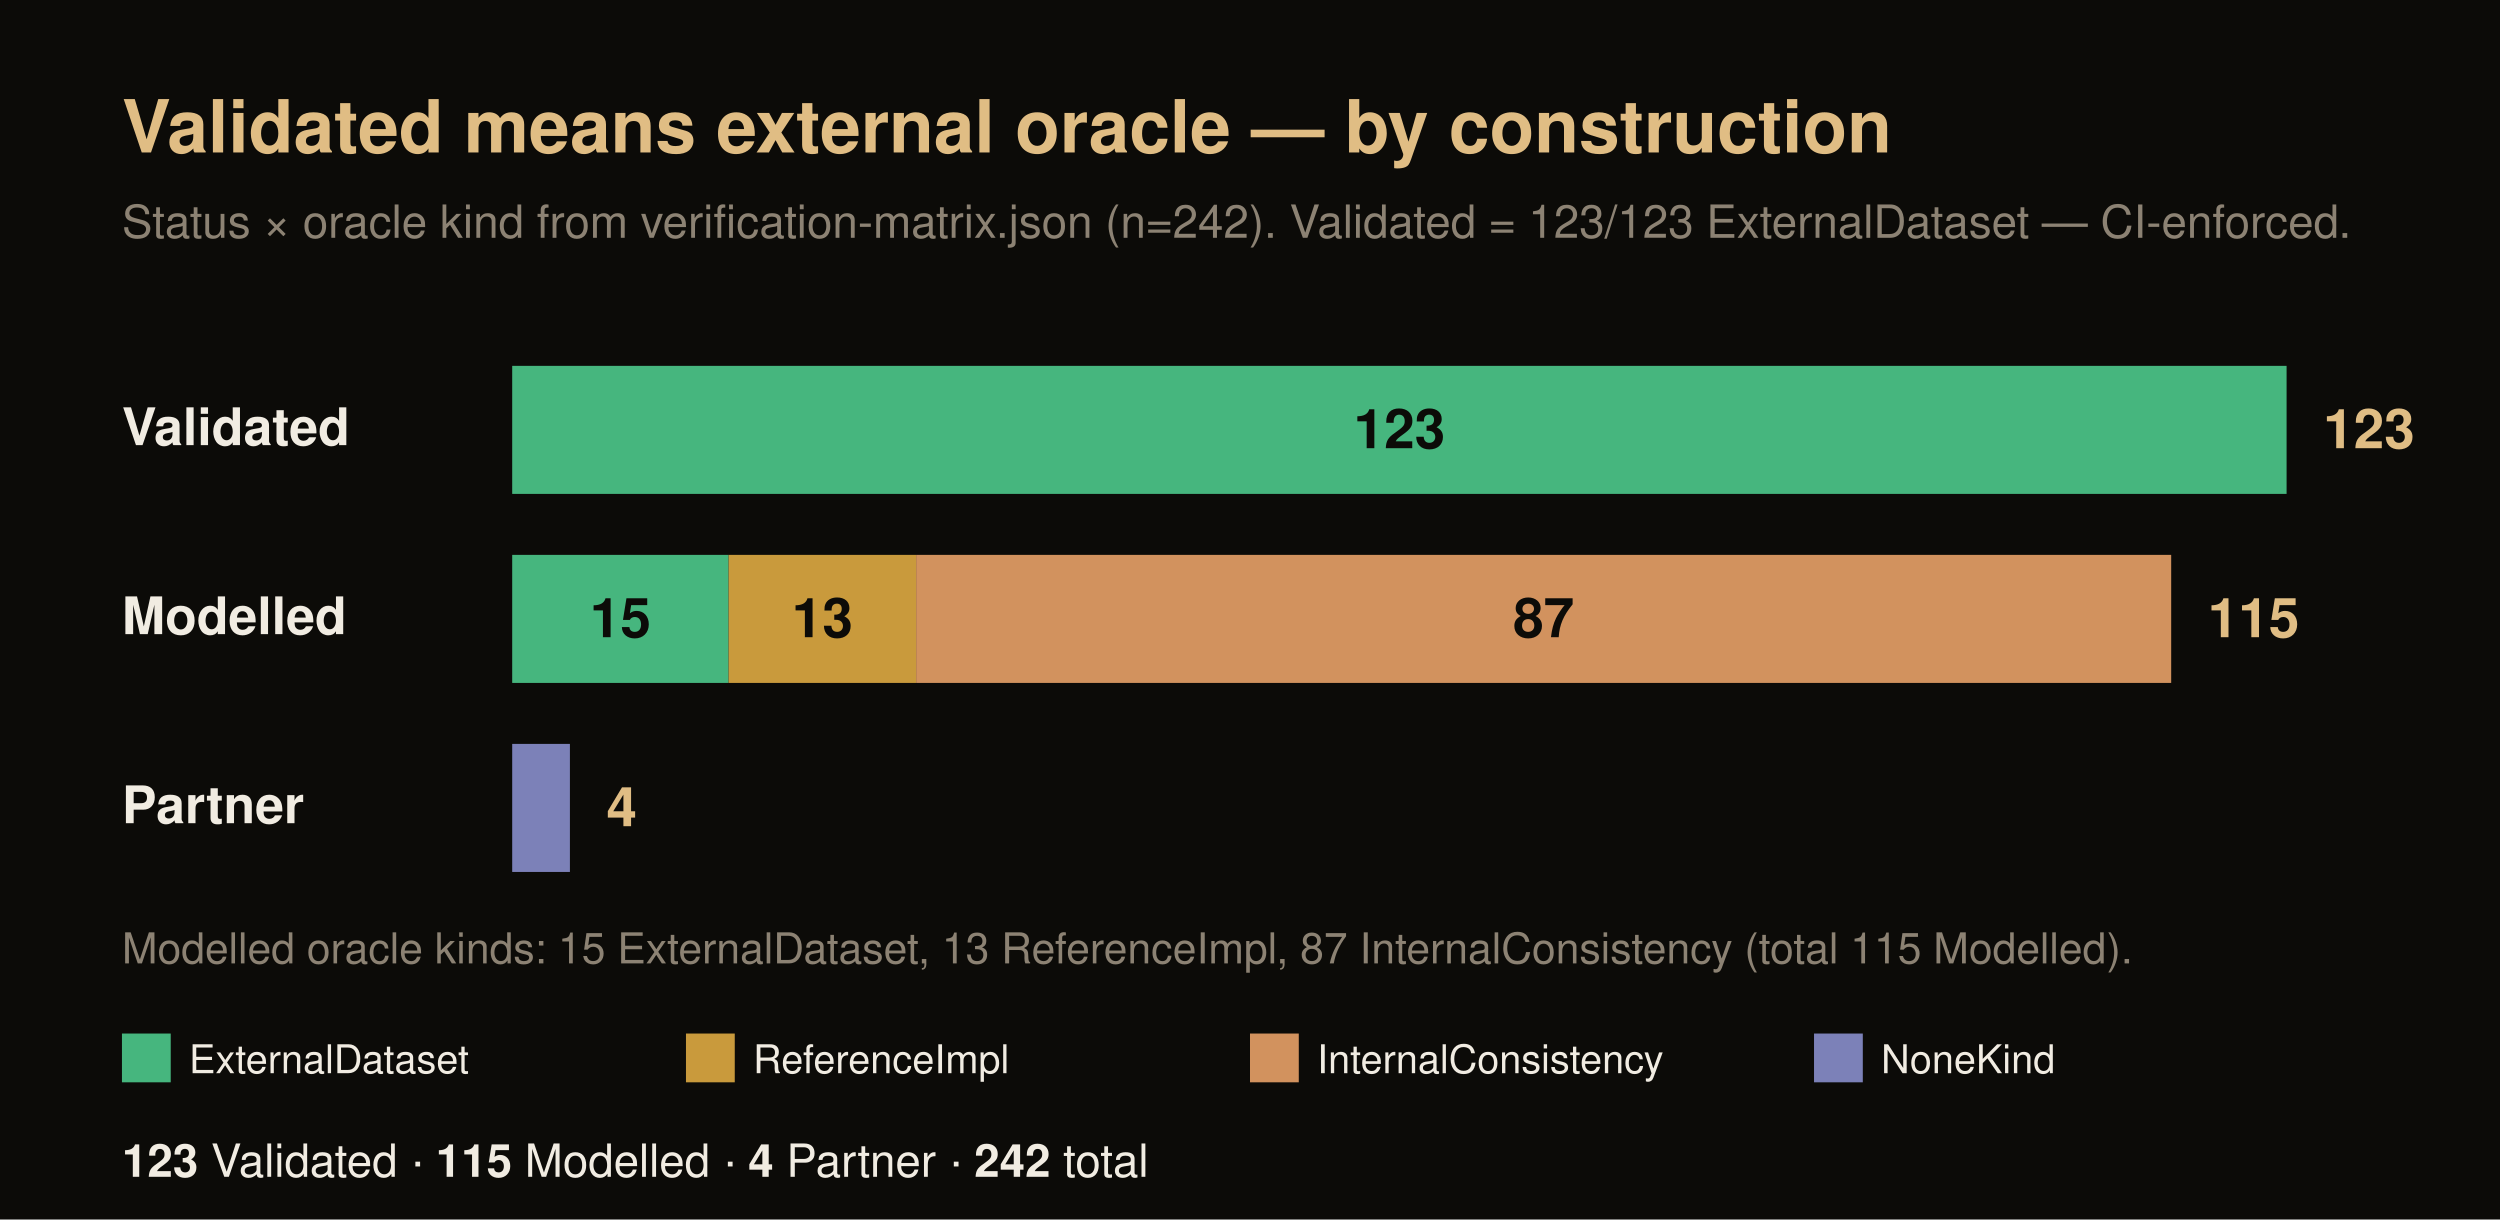
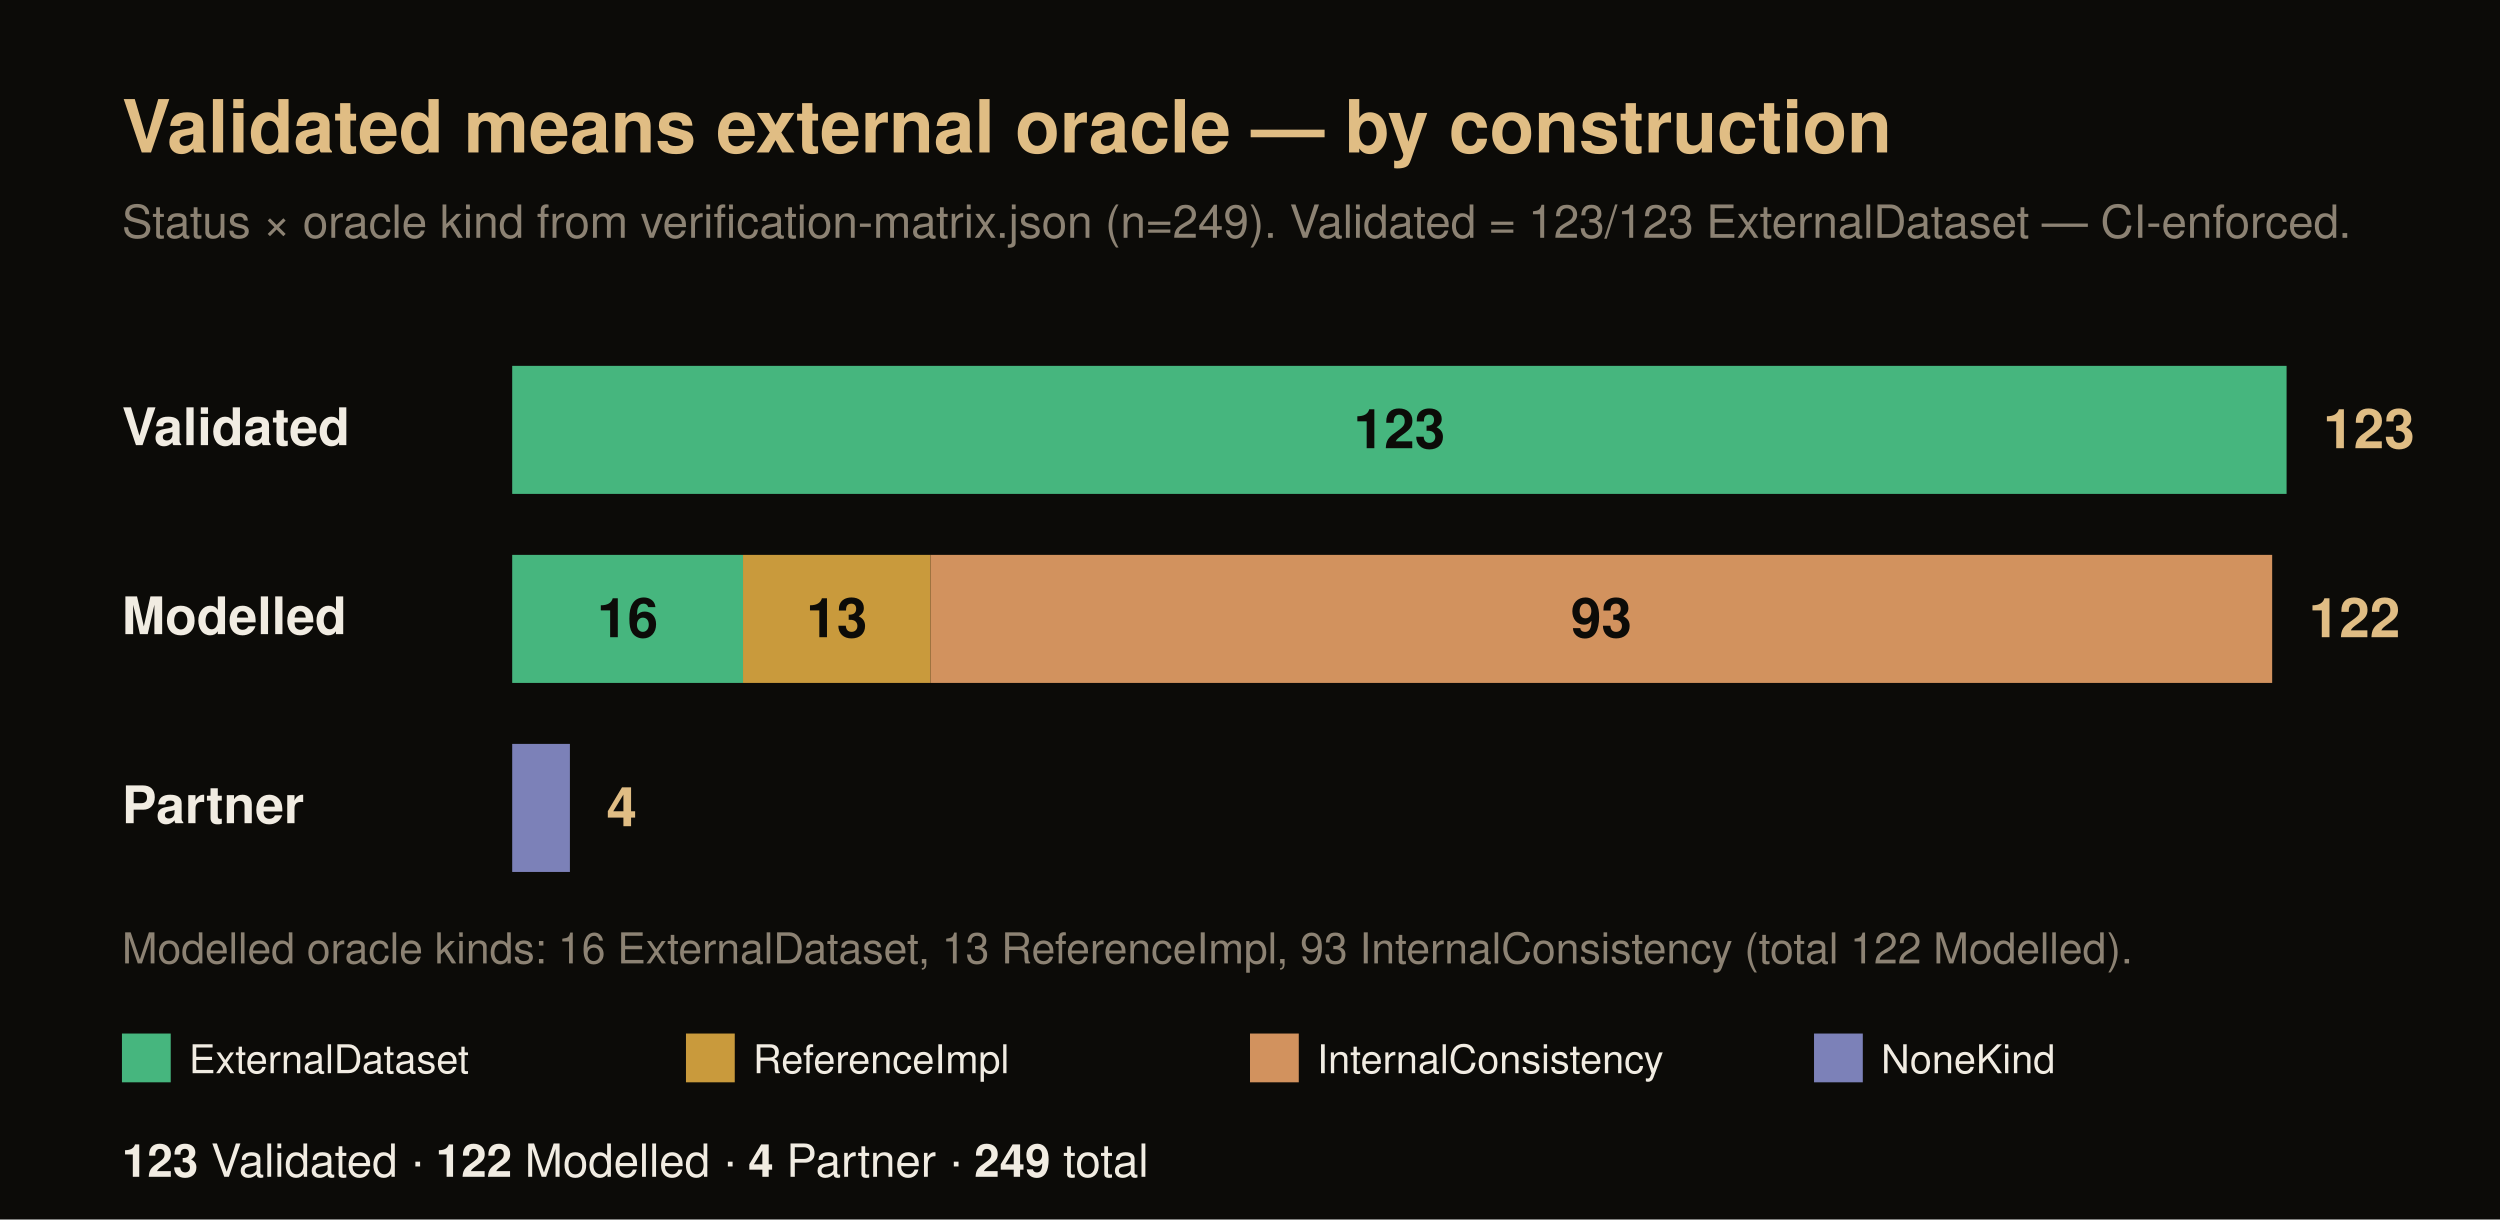
<svg xmlns="http://www.w3.org/2000/svg" width="820" height="400" viewBox="0 0 820 400" font-family="Helvetica, Arial, sans-serif">
  <rect x="0" y="0" width="820" height="400" fill="#0c0b08" />
  <text x="40" y="50" font-size="24" font-weight="700" fill="#e0bd84">Validated means external oracle — by construction</text>
-   <text x="40" y="78" font-size="15" fill="#8c8273">Status × oracle kind from verification-matrix.json (n=242). Validated = 123/123 ExternalDataset — CI-enforced.</text>
+   <text x="40" y="78" font-size="15" fill="#8c8273">Status × oracle kind from verification-matrix.json (n=249). Validated = 123/123 ExternalDataset — CI-enforced.</text>
  <text x="40" y="146" font-size="17" font-weight="700" fill="#f1ece2">Validated</text>
  <rect x="168" y="120" width="582" height="42" fill="#46b67e" />
  <text x="459" y="147" font-size="18" font-weight="700" fill="#0c0b08" text-anchor="middle">123</text>
  <text x="762" y="147" font-size="18" font-weight="700" fill="#e0bd84">123</text>
  <text x="40" y="208" font-size="17" font-weight="700" fill="#f1ece2">Modelled</text>
-   <rect x="168" y="182" width="70.98" height="42" fill="#46b67e" />
-   <text x="203.49" y="209" font-size="18" font-weight="700" fill="#0c0b08" text-anchor="middle">15</text>
-   <rect x="238.98" y="182" width="61.51" height="42" fill="#c99a3c" />
-   <text x="269.73" y="209" font-size="18" font-weight="700" fill="#0c0b08" text-anchor="middle">13</text>
-   <rect x="300.49" y="182" width="411.66" height="42" fill="#d2925e" />
-   <text x="506.32" y="209" font-size="18" font-weight="700" fill="#0c0b08" text-anchor="middle">87</text>
-   <text x="724.15" y="209" font-size="18" font-weight="700" fill="#e0bd84">115</text>
+   <rect x="168" y="182" width="75.71" height="42" fill="#46b67e" />
+   <text x="205.85" y="209" font-size="18" font-weight="700" fill="#0c0b08" text-anchor="middle">16</text>
+   <rect x="243.71" y="182" width="61.51" height="42" fill="#c99a3c" />
+   <text x="274.46" y="209" font-size="18" font-weight="700" fill="#0c0b08" text-anchor="middle">13</text>
+   <rect x="305.22" y="182" width="440.05" height="42" fill="#d2925e" />
+   <text x="525.24" y="209" font-size="18" font-weight="700" fill="#0c0b08" text-anchor="middle">93</text>
+   <text x="757.27" y="209" font-size="18" font-weight="700" fill="#e0bd84">122</text>
  <text x="40" y="270" font-size="17" font-weight="700" fill="#f1ece2">Partner</text>
  <rect x="168" y="244" width="18.93" height="42" fill="#7c81b8" />
  <text x="198.93" y="271" font-size="18" font-weight="700" fill="#e0bd84">4</text>
-   <text x="40" y="316" font-size="14" fill="#8c8273">Modelled oracle kinds: 15 ExternalDataset, 13 ReferenceImpl, 87 InternalConsistency (total 115 Modelled).</text>
+   <text x="40" y="316" font-size="14" fill="#8c8273">Modelled oracle kinds: 16 ExternalDataset, 13 ReferenceImpl, 93 InternalConsistency (total 122 Modelled).</text>
  <rect x="40" y="339" width="16" height="16" fill="#46b67e" />
  <text x="62" y="352" font-size="13" fill="#f1ece2">ExternalDataset</text>
  <rect x="225" y="339" width="16" height="16" fill="#c99a3c" />
  <text x="247" y="352" font-size="13" fill="#f1ece2">ReferenceImpl</text>
  <rect x="410" y="339" width="16" height="16" fill="#d2925e" />
  <text x="432" y="352" font-size="13" fill="#f1ece2">InternalConsistency</text>
  <rect x="595" y="339" width="16" height="16" fill="#7c81b8" />
  <text x="617" y="352" font-size="13" fill="#f1ece2">NoneKind</text>
  <text x="40" y="386" font-size="15" fill="#f1ece2">
-     <tspan font-weight="700">123</tspan> Validated · <tspan font-weight="700">115</tspan> Modelled · <tspan font-weight="700">4</tspan> Partner · <tspan font-weight="700">242</tspan> total</text>
+     <tspan font-weight="700">123</tspan> Validated · <tspan font-weight="700">122</tspan> Modelled · <tspan font-weight="700">4</tspan> Partner · <tspan font-weight="700">249</tspan> total</text>
</svg>
